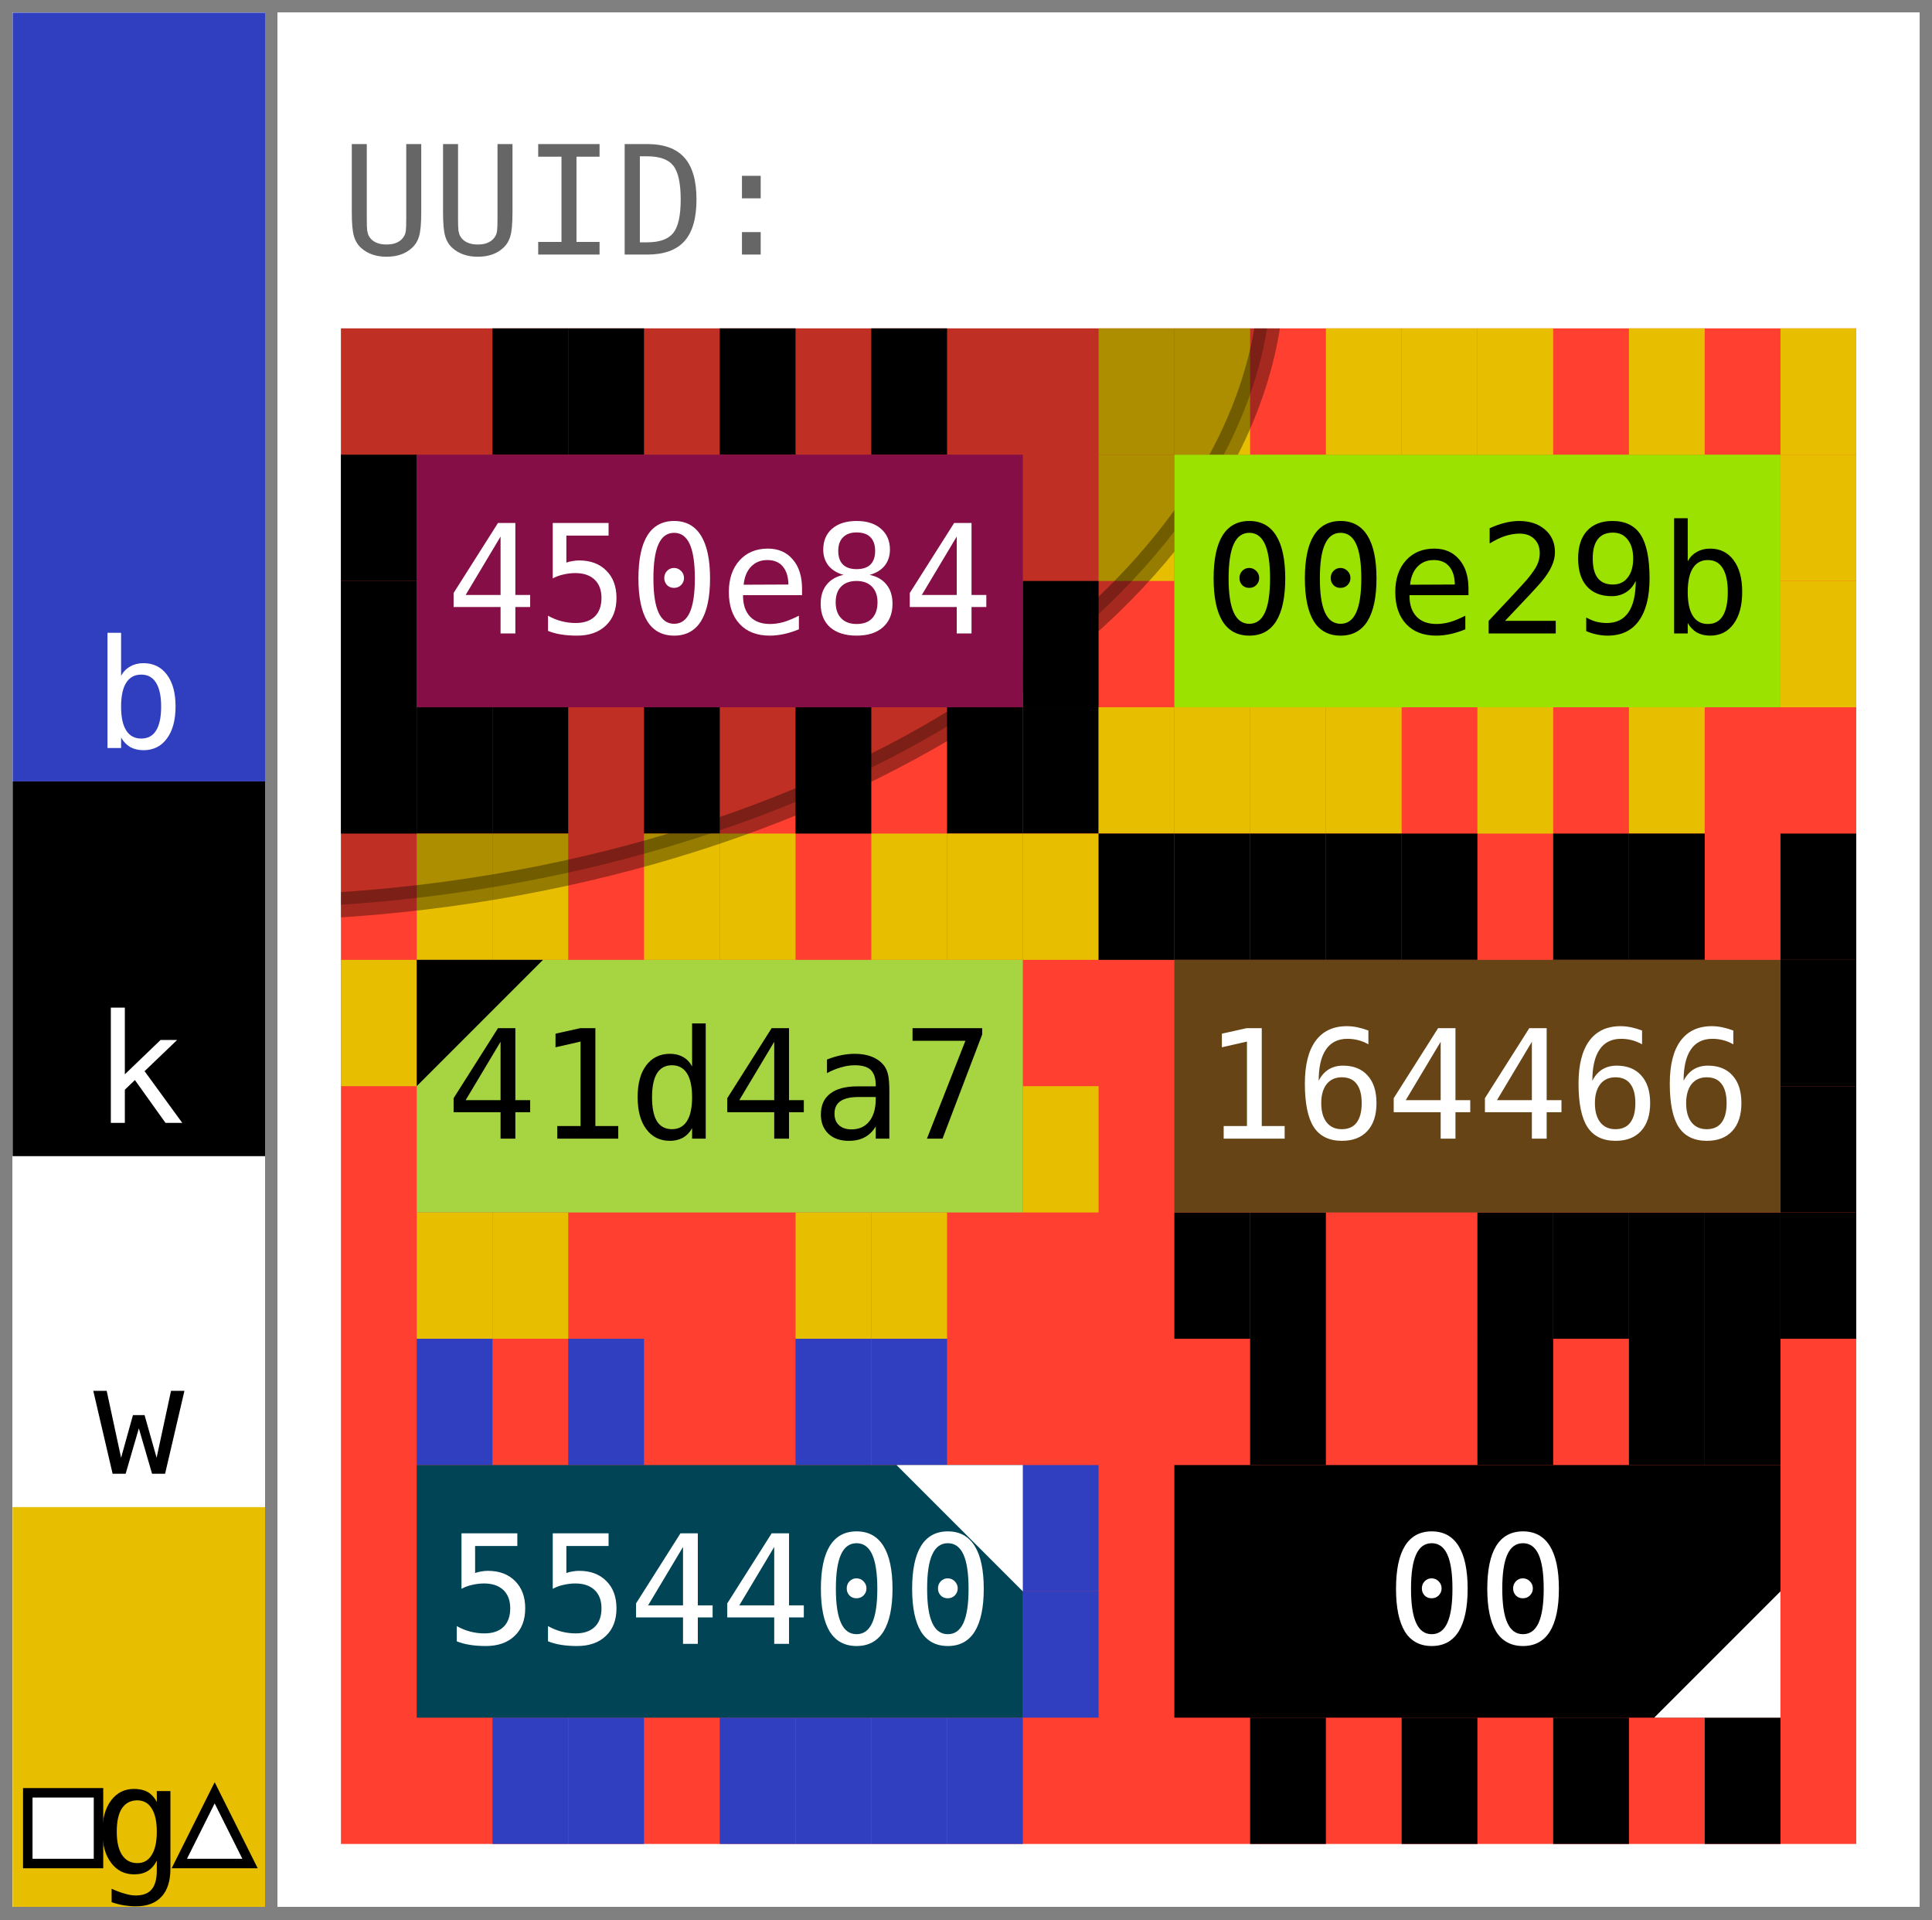
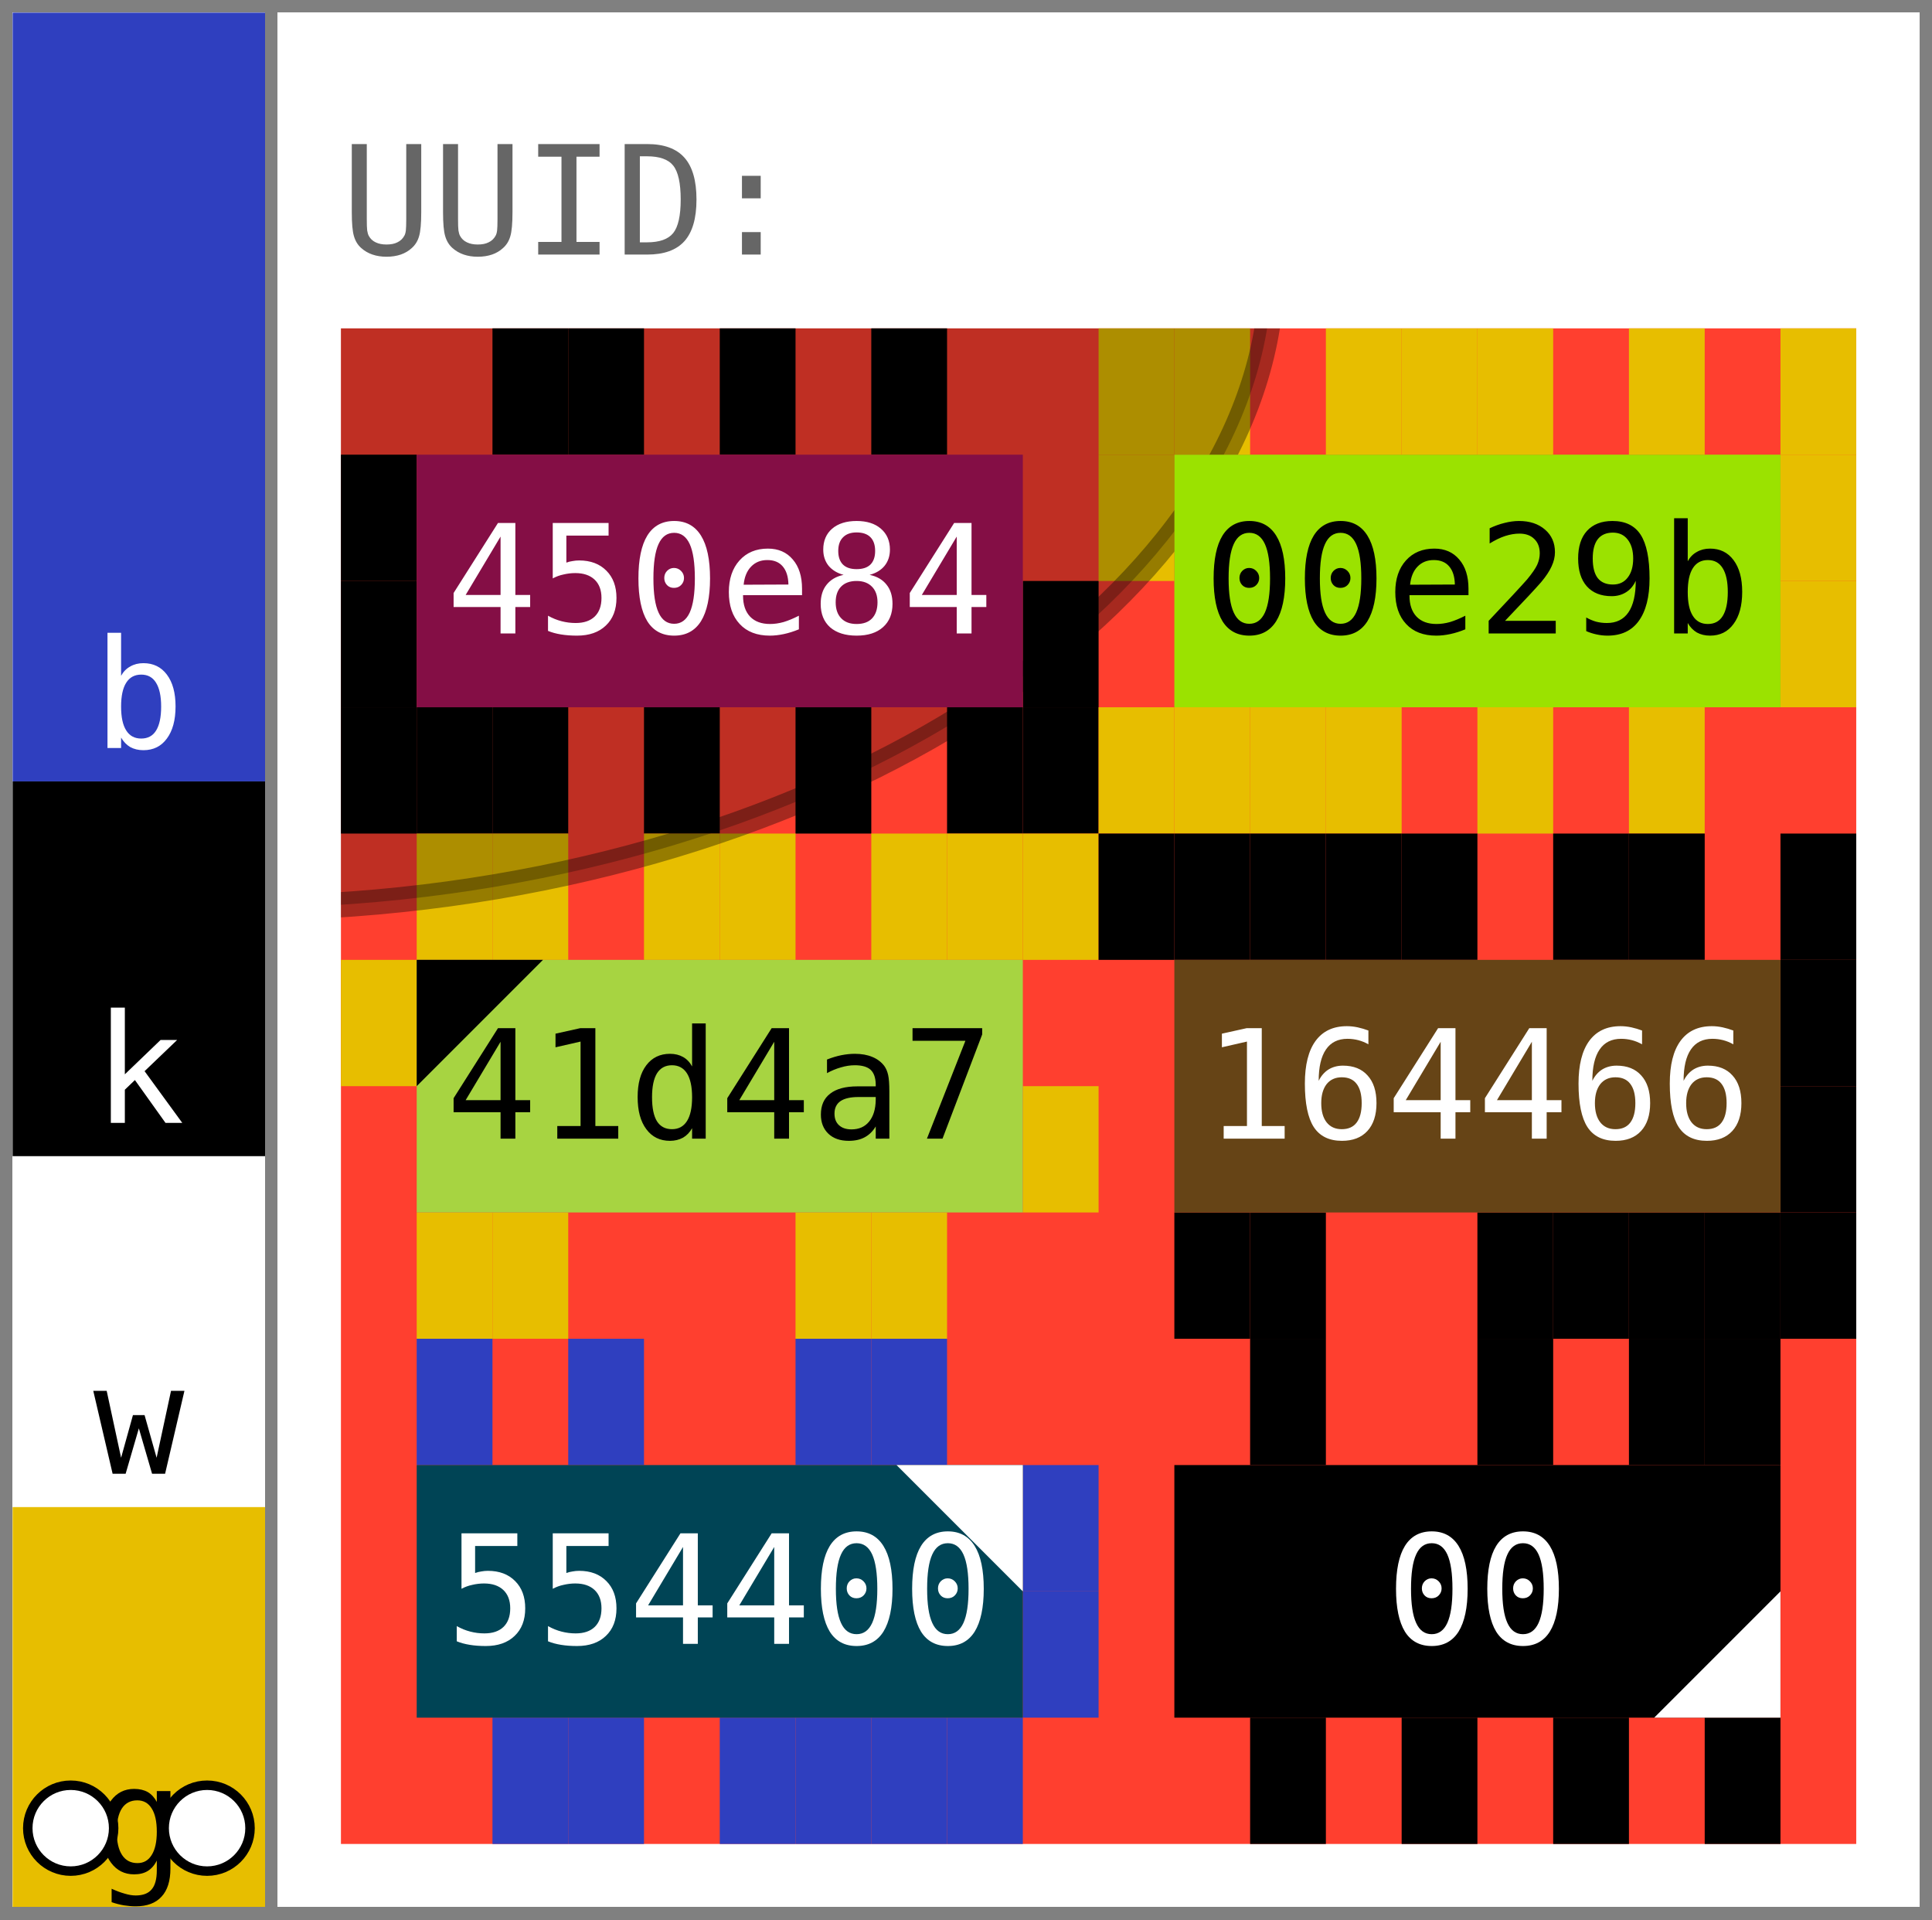
<svg xmlns="http://www.w3.org/2000/svg" width="153.0" height="152.0" viewBox="0 0 153.0 152.0" data-entviz-version="v9" data-entviz-lib="0.9.1" data-input-bytes="36" data-cols="2" data-rows="3">
  <defs>
    <clipPath id="grid-clip-fab8acbd4ebb98cb-2x3">
      <rect x="27.0" y="26.0" width="120.0" height="120.0" />
    </clipPath>
  </defs>
  <rect x="0" y="0" width="153.0" height="152.0" fill="#ffffff" />
  <g data-channel="grid">
    <rect x="27.0" y="26.0" width="120.0" height="120.0" fill="#ff3f2f" />
    <g>
      <rect x="39.0" y="26.0" width="6.0" height="10.0" fill="#000000" />
      <rect x="45.0" y="26.0" width="6.0" height="10.0" fill="#000000" />
      <rect x="57.0" y="26.0" width="6.0" height="10.0" fill="#000000" />
      <rect x="69.0" y="26.0" width="6.0" height="10.0" fill="#000000" />
      <rect x="81.0" y="46.0" width="6.0" height="10.0" fill="#000000" />
      <rect x="81.0" y="56.0" width="6.0" height="10.0" fill="#000000" />
      <rect x="75.0" y="56.0" width="6.0" height="10.0" fill="#000000" />
      <rect x="63.0" y="56.0" width="6.0" height="10.0" fill="#000000" />
      <rect x="51.0" y="56.0" width="6.0" height="10.0" fill="#000000" />
      <rect x="39.0" y="56.0" width="6.0" height="10.0" fill="#000000" />
      <rect x="33.0" y="56.0" width="6.0" height="10.0" fill="#000000" />
      <rect x="27.0" y="56.0" width="6.0" height="10.0" fill="#000000" />
      <rect x="27.0" y="46.0" width="6.0" height="10.0" fill="#000000" />
      <rect x="27.0" y="36.0" width="6.0" height="10.0" fill="#000000" />
      <rect x="87.0" y="26.0" width="6.0" height="10.0" fill="#e7be00" />
      <rect x="93.0" y="26.0" width="6.0" height="10.0" fill="#e7be00" />
      <rect x="105.0" y="26.0" width="6.0" height="10.0" fill="#e7be00" />
      <rect x="111.0" y="26.0" width="6.0" height="10.0" fill="#e7be00" />
      <rect x="117.0" y="26.0" width="6.0" height="10.0" fill="#e7be00" />
      <rect x="129.0" y="26.0" width="6.0" height="10.0" fill="#e7be00" />
      <rect x="141.0" y="26.0" width="6.0" height="10.0" fill="#e7be00" />
      <rect x="141.0" y="36.0" width="6.0" height="10.0" fill="#e7be00" />
      <rect x="141.0" y="46.0" width="6.0" height="10.0" fill="#e7be00" />
      <rect x="129.0" y="56.0" width="6.0" height="10.0" fill="#e7be00" />
      <rect x="117.0" y="56.0" width="6.0" height="10.0" fill="#e7be00" />
      <rect x="105.0" y="56.0" width="6.0" height="10.0" fill="#e7be00" />
      <rect x="99.0" y="56.0" width="6.0" height="10.0" fill="#e7be00" />
      <rect x="93.0" y="56.0" width="6.0" height="10.0" fill="#e7be00" />
      <rect x="87.0" y="56.0" width="6.0" height="10.0" fill="#e7be00" />
      <rect x="87.0" y="36.0" width="6.0" height="10.0" fill="#e7be00" />
      <rect x="33.0" y="66.0" width="6.0" height="10.0" fill="#e7be00" />
      <rect x="39.0" y="66.0" width="6.0" height="10.0" fill="#e7be00" />
      <rect x="51.0" y="66.0" width="6.0" height="10.0" fill="#e7be00" />
      <rect x="57.0" y="66.0" width="6.0" height="10.0" fill="#e7be00" />
      <rect x="69.0" y="66.0" width="6.0" height="10.0" fill="#e7be00" />
      <rect x="75.0" y="66.0" width="6.0" height="10.0" fill="#e7be00" />
      <rect x="81.0" y="66.0" width="6.0" height="10.0" fill="#e7be00" />
      <rect x="81.0" y="86.0" width="6.0" height="10.0" fill="#e7be00" />
      <rect x="69.0" y="96.0" width="6.0" height="10.0" fill="#e7be00" />
      <rect x="63.0" y="96.0" width="6.0" height="10.0" fill="#e7be00" />
      <rect x="39.0" y="96.0" width="6.0" height="10.0" fill="#e7be00" />
      <rect x="33.0" y="96.0" width="6.0" height="10.0" fill="#e7be00" />
      <rect x="27.0" y="76.0" width="6.0" height="10.0" fill="#e7be00" />
      <rect x="87.0" y="66.0" width="6.0" height="10.0" fill="#000000" />
      <rect x="93.0" y="66.0" width="6.0" height="10.0" fill="#000000" />
      <rect x="99.0" y="66.0" width="6.0" height="10.0" fill="#000000" />
      <rect x="105.0" y="66.0" width="6.0" height="10.0" fill="#000000" />
      <rect x="111.0" y="66.0" width="6.0" height="10.0" fill="#000000" />
      <rect x="123.0" y="66.0" width="6.0" height="10.0" fill="#000000" />
      <rect x="129.0" y="66.0" width="6.0" height="10.0" fill="#000000" />
      <rect x="141.0" y="66.0" width="6.0" height="10.0" fill="#000000" />
      <rect x="141.0" y="76.0" width="6.0" height="10.0" fill="#000000" />
      <rect x="141.0" y="86.0" width="6.0" height="10.0" fill="#000000" />
      <rect x="141.0" y="96.0" width="6.0" height="10.0" fill="#000000" />
      <rect x="135.0" y="96.0" width="6.0" height="10.0" fill="#000000" />
      <rect x="129.0" y="96.0" width="6.0" height="10.0" fill="#000000" />
      <rect x="123.0" y="96.0" width="6.0" height="10.0" fill="#000000" />
      <rect x="117.0" y="96.0" width="6.0" height="10.0" fill="#000000" />
      <rect x="99.0" y="96.0" width="6.0" height="10.0" fill="#000000" />
      <rect x="93.0" y="96.0" width="6.0" height="10.0" fill="#000000" />
      <rect x="33.0" y="106.0" width="6.0" height="10.0" fill="#2f3fbf" />
      <rect x="45.0" y="106.0" width="6.0" height="10.0" fill="#2f3fbf" />
      <rect x="63.0" y="106.0" width="6.0" height="10.0" fill="#2f3fbf" />
      <rect x="69.0" y="106.0" width="6.0" height="10.0" fill="#2f3fbf" />
      <rect x="81.0" y="116.0" width="6.0" height="10.0" fill="#2f3fbf" />
      <rect x="81.0" y="126.0" width="6.0" height="10.0" fill="#2f3fbf" />
      <rect x="75.0" y="136.0" width="6.0" height="10.0" fill="#2f3fbf" />
      <rect x="69.0" y="136.0" width="6.0" height="10.0" fill="#2f3fbf" />
      <rect x="63.0" y="136.0" width="6.0" height="10.0" fill="#2f3fbf" />
      <rect x="57.0" y="136.0" width="6.0" height="10.0" fill="#2f3fbf" />
      <rect x="45.0" y="136.0" width="6.0" height="10.0" fill="#2f3fbf" />
      <rect x="39.0" y="136.0" width="6.0" height="10.0" fill="#2f3fbf" />
      <rect x="99.0" y="106.0" width="6.0" height="10.0" fill="#000000" />
      <rect x="117.0" y="106.0" width="6.0" height="10.0" fill="#000000" />
      <rect x="129.0" y="106.0" width="6.0" height="10.0" fill="#000000" />
      <rect x="135.0" y="106.0" width="6.0" height="10.0" fill="#000000" />
      <rect x="135.0" y="136.0" width="6.0" height="10.0" fill="#000000" />
      <rect x="123.0" y="136.0" width="6.0" height="10.0" fill="#000000" />
      <rect x="111.0" y="136.0" width="6.0" height="10.0" fill="#000000" />
      <rect x="99.0" y="136.0" width="6.0" height="10.0" fill="#000000" />
    </g>
    <g clip-path="url(#grid-clip-fab8acbd4ebb98cb-2x3)" data-channel="ellipse" data-ellipse-anchor-x="27.0" data-ellipse-anchor-y="26.0" data-ellipse-rx="45.48110816591874" data-ellipse-ry="73.99165358336032" data-ellipse-rotation-deg="84.0">
      <ellipse cx="27.0" cy="26.0" rx="45.481" ry="73.992" transform="rotate(84.0 27.0 26.0)" fill="#000000" stroke="#000000" fill-opacity="0.25" stroke-opacity="0.35" stroke-width="2.0" />
    </g>
    <g>
      <g data-channel="cell" data-cell-index="0" data-cell-row="0" data-cell-col="0">
        <rect x="33.0" y="36.0" width="48.0" height="20.0" fill="#840e45" />
        <text x="57.0" y="46.0" fill="#ffffff" style="font-family: &quot;JetBrains Mono&quot;, &quot;Menlo&quot;, &quot;Consolas&quot;, &quot;DejaVu Sans Mono&quot;, &quot;Liberation Mono&quot;, &quot;Roboto Mono&quot;, &quot;Noto Sans Mono&quot;, monospace; font-size: 12.0px;" text-anchor="middle" dominant-baseline="central">450e84</text>
      </g>
      <g data-channel="cell" data-cell-index="1" data-cell-row="0" data-cell-col="1">
        <rect x="93.0" y="36.0" width="48.0" height="20.0" fill="#9be200" />
        <text x="117.0" y="46.0" fill="#000000" style="font-family: &quot;JetBrains Mono&quot;, &quot;Menlo&quot;, &quot;Consolas&quot;, &quot;DejaVu Sans Mono&quot;, &quot;Liberation Mono&quot;, &quot;Roboto Mono&quot;, &quot;Noto Sans Mono&quot;, monospace; font-size: 12.0px;" text-anchor="middle" dominant-baseline="central">00e29b</text>
      </g>
      <g data-channel="cell" data-cell-index="2" data-cell-row="1" data-cell-col="0" data-cell-quartile="1">
        <rect x="33.0" y="76.0" width="48.0" height="20.0" fill="#a7d441" />
        <text x="57.0" y="86.0" fill="#000000" style="font-family: &quot;JetBrains Mono&quot;, &quot;Menlo&quot;, &quot;Consolas&quot;, &quot;DejaVu Sans Mono&quot;, &quot;Liberation Mono&quot;, &quot;Roboto Mono&quot;, &quot;Noto Sans Mono&quot;, monospace; font-size: 12.0px;" text-anchor="middle" dominant-baseline="central">41d4a7</text>
        <polygon points="33.0,76.0 43.0,76.0 33.0,86.0" fill="#000000" />
      </g>
      <g data-channel="cell" data-cell-index="3" data-cell-row="1" data-cell-col="1">
        <rect x="93.0" y="76.0" width="48.0" height="20.0" fill="#664416" />
        <text x="117.0" y="86.0" fill="#ffffff" style="font-family: &quot;JetBrains Mono&quot;, &quot;Menlo&quot;, &quot;Consolas&quot;, &quot;DejaVu Sans Mono&quot;, &quot;Liberation Mono&quot;, &quot;Roboto Mono&quot;, &quot;Noto Sans Mono&quot;, monospace; font-size: 12.0px;" text-anchor="middle" dominant-baseline="central">164466</text>
      </g>
      <g data-channel="cell" data-cell-index="4" data-cell-row="2" data-cell-col="0" data-cell-quartile="2">
        <rect x="33.0" y="116.0" width="48.0" height="20.0" fill="#004455" />
        <text x="57.0" y="126.0" fill="#ffffff" style="font-family: &quot;JetBrains Mono&quot;, &quot;Menlo&quot;, &quot;Consolas&quot;, &quot;DejaVu Sans Mono&quot;, &quot;Liberation Mono&quot;, &quot;Roboto Mono&quot;, &quot;Noto Sans Mono&quot;, monospace; font-size: 12.0px;" text-anchor="middle" dominant-baseline="central">554400</text>
        <polygon points="81.0,116.0 71.0,116.0 81.0,126.0" fill="#ffffff" />
      </g>
      <g data-channel="cell" data-cell-index="5" data-cell-row="2" data-cell-col="1" data-cell-quartile="3">
        <rect x="93.0" y="116.0" width="48.0" height="20.0" fill="#000000" />
        <text x="117.0" y="126.0" fill="#ffffff" style="font-family: &quot;JetBrains Mono&quot;, &quot;Menlo&quot;, &quot;Consolas&quot;, &quot;DejaVu Sans Mono&quot;, &quot;Liberation Mono&quot;, &quot;Roboto Mono&quot;, &quot;Noto Sans Mono&quot;, monospace; font-size: 12.0px;" text-anchor="middle" dominant-baseline="central">00</text>
        <polygon points="141.0,136.0 141.0,126.0 131.0,136.0" fill="#ffffff" />
      </g>
    </g>
  </g>
-   <g data-channel="color-bar" data-bar-slots="12" data-bar-marker-square="11" data-bar-marker-triangle="11">
+   <g data-channel="color-bar" data-bar-slots="12" data-bar-marker-left="11" data-bar-marker-right="11">
    <g data-color-bar-rank="0" data-color-bar-band="B">
      <rect x="1" y="1" width="20.0" height="60.87" fill="#2f3fbf" />
      <text x="11.0" y="59.23" fill="#ffffff" style="font-family: &quot;JetBrains Mono&quot;, &quot;Menlo&quot;, &quot;Consolas&quot;, &quot;DejaVu Sans Mono&quot;, &quot;Liberation Mono&quot;, &quot;Roboto Mono&quot;, &quot;Noto Sans Mono&quot;, monospace; font-size: 12.0px;" text-anchor="middle" data-color-bar-letter="true">b</text>
    </g>
    <g data-color-bar-rank="1" data-color-bar-band="K">
      <rect x="1" y="61.87" width="20.0" height="29.678" fill="#000000" />
      <text x="11.0" y="88.908" fill="#ffffff" style="font-family: &quot;JetBrains Mono&quot;, &quot;Menlo&quot;, &quot;Consolas&quot;, &quot;DejaVu Sans Mono&quot;, &quot;Liberation Mono&quot;, &quot;Roboto Mono&quot;, &quot;Noto Sans Mono&quot;, monospace; font-size: 12.0px;" text-anchor="middle" data-color-bar-letter="true">k</text>
    </g>
    <g data-color-bar-rank="2" data-color-bar-band="W">
      <rect x="1" y="91.548" width="20.0" height="27.779" fill="#ffffff" />
      <text x="11.0" y="116.688" fill="#000000" style="font-family: &quot;JetBrains Mono&quot;, &quot;Menlo&quot;, &quot;Consolas&quot;, &quot;DejaVu Sans Mono&quot;, &quot;Liberation Mono&quot;, &quot;Roboto Mono&quot;, &quot;Noto Sans Mono&quot;, monospace; font-size: 12.0px;" text-anchor="middle" data-color-bar-letter="true">w</text>
    </g>
    <g data-color-bar-rank="3" data-color-bar-band="G">
      <rect x="1" y="119.328" width="20.0" height="31.672" fill="#e7be00" />
      <text x="11.0" y="148.36" fill="#000000" style="font-family: &quot;JetBrains Mono&quot;, &quot;Menlo&quot;, &quot;Consolas&quot;, &quot;DejaVu Sans Mono&quot;, &quot;Liberation Mono&quot;, &quot;Roboto Mono&quot;, &quot;Noto Sans Mono&quot;, monospace; font-size: 12.0px;" text-anchor="middle" data-color-bar-letter="true">g</text>
    </g>
-     <rect x="2.2" y="141.95" width="5.6" height="5.6" fill="#ffffff" stroke="#000000" stroke-width="0.75" data-bar-marker="square" />
-     <polygon points="17.0,141.95 14.2,147.55 19.8,147.55" fill="#ffffff" stroke="#000000" stroke-width="0.75" data-bar-marker="triangle" />
+     <circle cx="5.6" cy="144.75" r="3.4" fill="#ffffff" stroke="#000000" stroke-width="0.75" data-bar-marker="left" />
+     <circle cx="16.4" cy="144.75" r="3.4" fill="#ffffff" stroke="#000000" stroke-width="0.75" data-bar-marker="right" />
  </g>
  <g data-channel="label-top">
    <text x="27.0" y="16.0" fill="#666666" style="font-family: &quot;JetBrains Mono&quot;, &quot;Menlo&quot;, &quot;Consolas&quot;, &quot;DejaVu Sans Mono&quot;, &quot;Liberation Mono&quot;, &quot;Roboto Mono&quot;, &quot;Noto Sans Mono&quot;, monospace; font-size: 12.0px;" dominant-baseline="central">UUID:</text>
  </g>
  <line x1="0" y1="0.5" x2="153.0" y2="0.5" stroke="#808080" stroke-width="1" shape-rendering="crispEdges" />
  <line x1="152.5" y1="0" x2="152.5" y2="152.0" stroke="#808080" stroke-width="1" shape-rendering="crispEdges" />
  <line x1="0" y1="151.5" x2="153.0" y2="151.5" stroke="#808080" stroke-width="1" shape-rendering="crispEdges" />
  <line x1="0.5" y1="0" x2="0.5" y2="152.0" stroke="#808080" stroke-width="1" shape-rendering="crispEdges" />
  <line x1="21.5" y1="0" x2="21.5" y2="152.0" stroke="#808080" stroke-width="1" shape-rendering="crispEdges" />
</svg>
